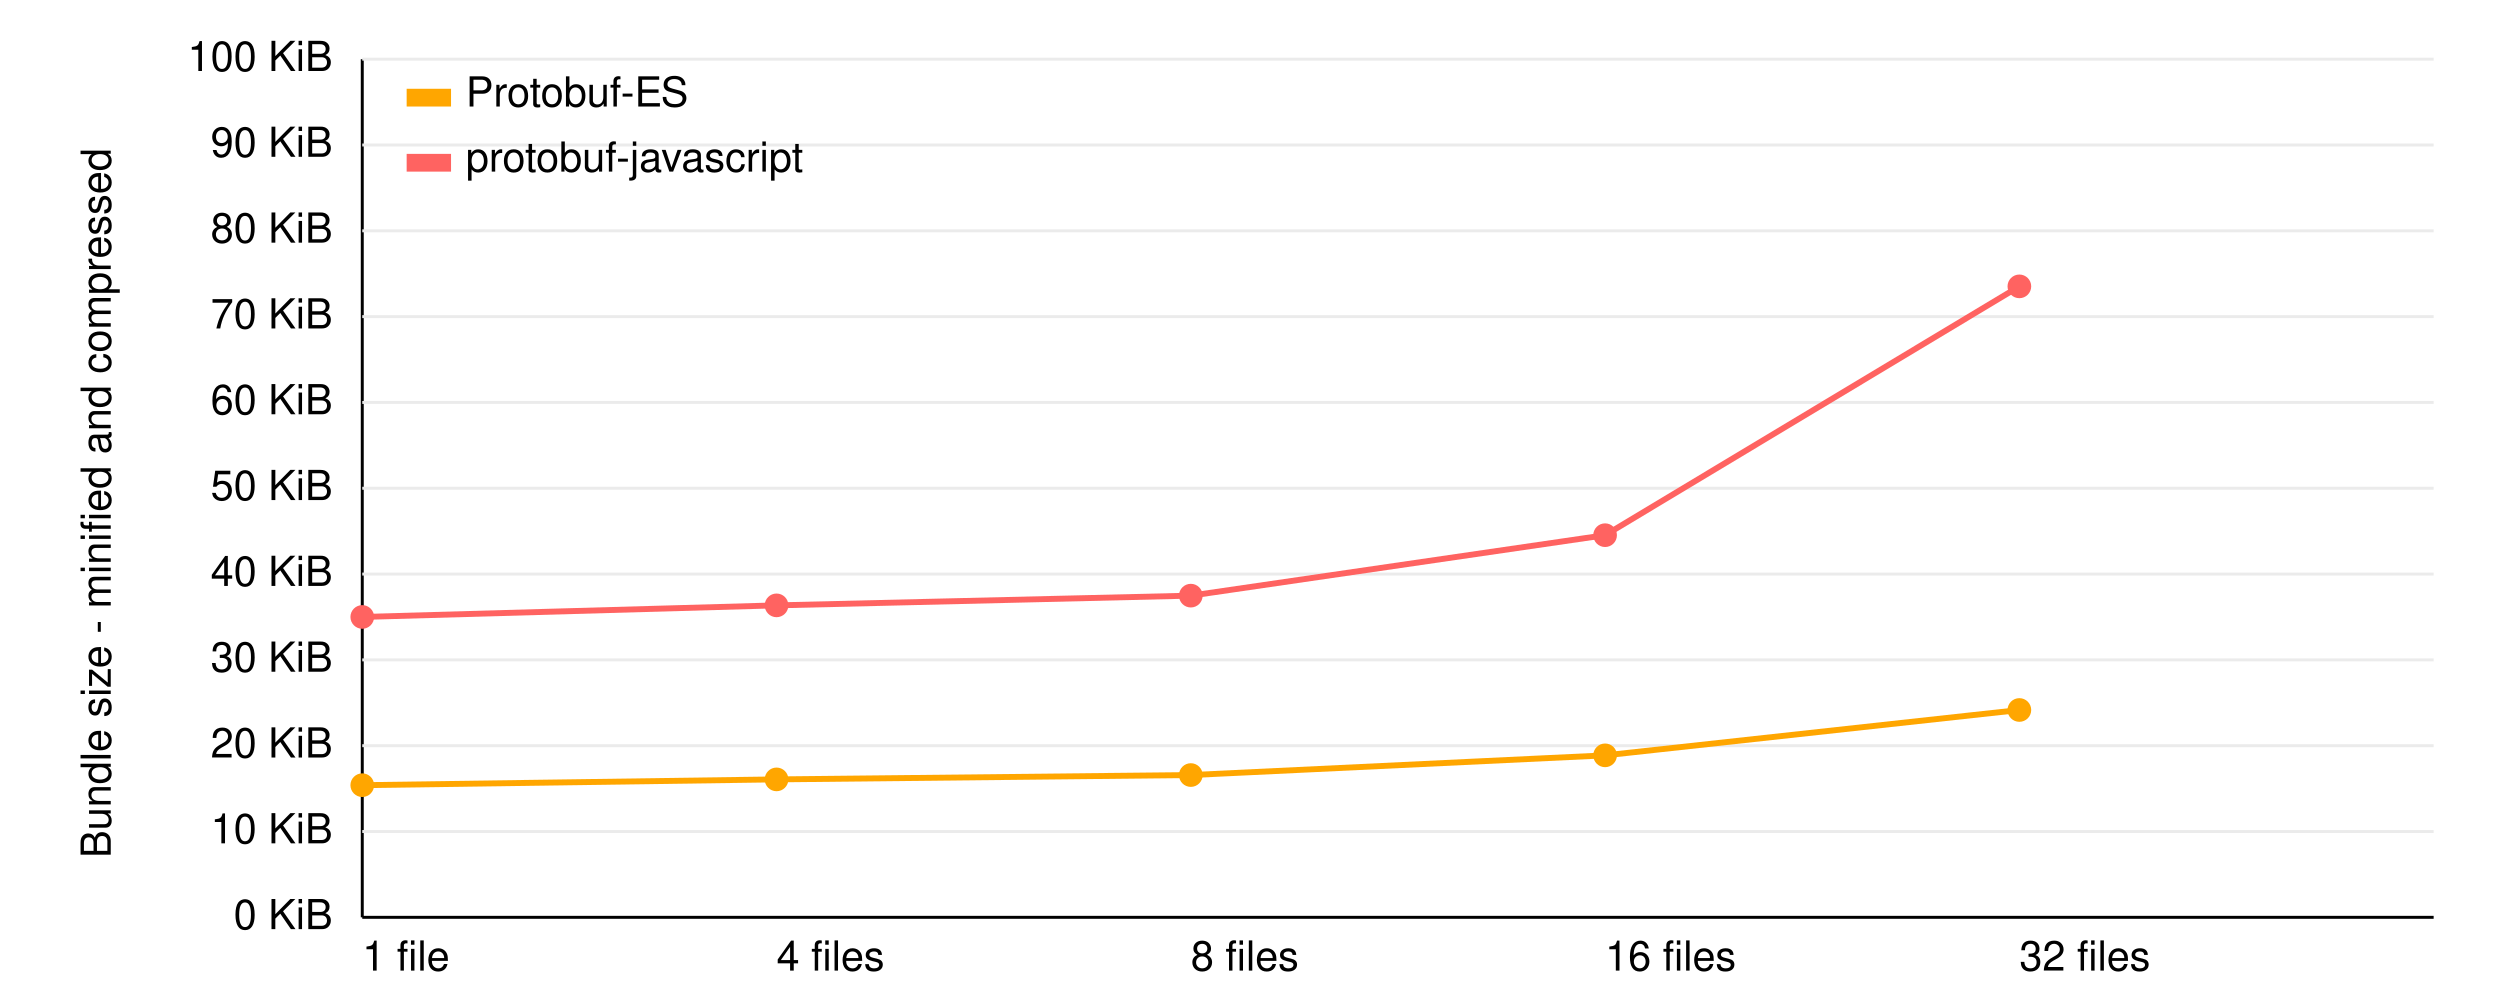
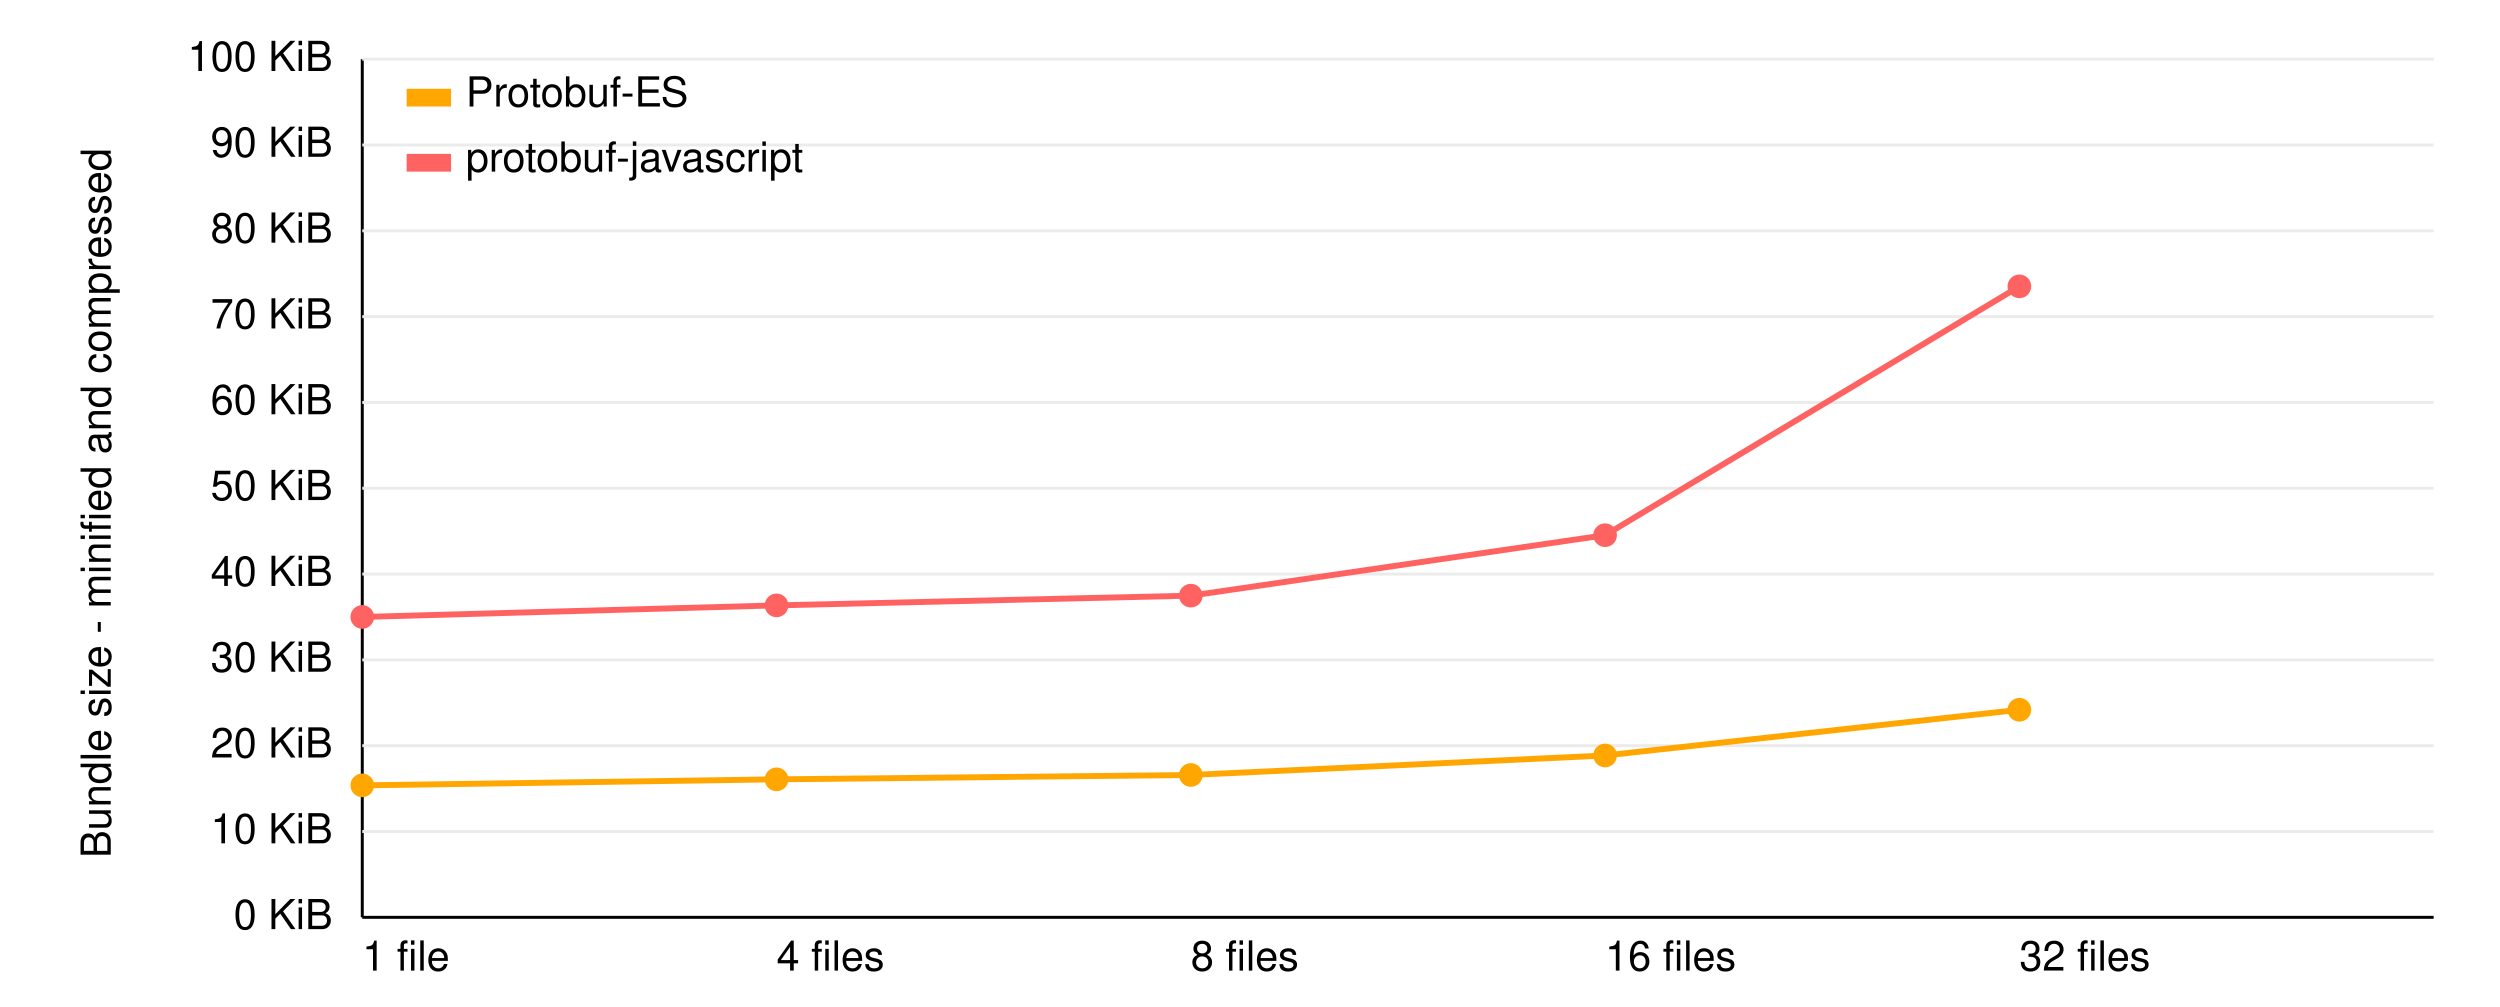
<svg xmlns="http://www.w3.org/2000/svg" version="1.1" width="820px" height="330px" viewBox="0 0 820 340" class="chart">
  <style>
      
      text {
        font: 14px Verdana, Helvetica, Arial, sans-serif;
      }
      
    </style>
  <g transform="translate(110,310)">
    <line y1="0" x2="700" stroke="black" />
    <text x="0" y="18" text-anchor="start">1 file</text>
    <text x="140" y="18" text-anchor="start">4 files</text>
    <text x="280" y="18" text-anchor="start">8 files</text>
    <text x="420" y="18" text-anchor="start">16 files</text>
    <text x="560" y="18" text-anchor="start">32 files</text>
  </g>
  <g transform="translate(110, 20)">
    <line x1="0" x2="0" y1="0" y2="290" stroke="black" />
    <g transform="rotate(-90), translate(-150,-85)">
      <text text-anchor="middle">Bundle size - minified and compressed</text>
    </g>
    <text x="-10" y="4" text-anchor="end">100 KiB</text>
    <line x1="0" x2="700" y1="0" y2="0" stroke="#ebebeb" />
    <text x="-10" y="33" text-anchor="end">90 KiB</text>
    <line x1="0" x2="700" y1="29" y2="29" stroke="#ebebeb" />
    <text x="-10" y="62" text-anchor="end">80 KiB</text>
    <line x1="0" x2="700" y1="58" y2="58" stroke="#ebebeb" />
    <text x="-10" y="91" text-anchor="end">70 KiB</text>
    <line x1="0" x2="700" y1="87" y2="87" stroke="#ebebeb" />
    <text x="-10" y="120" text-anchor="end">60 KiB</text>
    <line x1="0" x2="700" y1="116" y2="116" stroke="#ebebeb" />
    <text x="-10" y="149" text-anchor="end">50 KiB</text>
    <line x1="0" x2="700" y1="145" y2="145" stroke="#ebebeb" />
    <text x="-10" y="178" text-anchor="end">40 KiB</text>
    <line x1="0" x2="700" y1="174" y2="174" stroke="#ebebeb" />
    <text x="-10" y="207" text-anchor="end">30 KiB</text>
    <line x1="0" x2="700" y1="203" y2="203" stroke="#ebebeb" />
    <text x="-10" y="236" text-anchor="end">20 KiB</text>
    <line x1="0" x2="700" y1="232" y2="232" stroke="#ebebeb" />
    <text x="-10" y="265" text-anchor="end">10 KiB</text>
    <line x1="0" x2="700" y1="261" y2="261" stroke="#ebebeb" />
    <text x="-10" y="294" text-anchor="end">0 KiB</text>
  </g>
  <g transform="translate(110, 20)">
-     <polyline fill="none" stroke="#ffa600" stroke-width="2" points="0,245.345 140,243.388 280,241.921 420,235.26 560,219.933">
+     <polyline fill="none" stroke="#ffa600" stroke-width="2" points="0,245.404 140,243.371 280,241.895 420,235.302 560,219.859">
    </polyline>
-     <circle cx="0" cy="245.345" r="4" fill="#ffa600" />
-     <circle cx="140" cy="243.388" r="4" fill="#ffa600" />
-     <circle cx="280" cy="241.921" r="4" fill="#ffa600" />
-     <circle cx="420" cy="235.26" r="4" fill="#ffa600" />
-     <circle cx="560" cy="219.933" r="4" fill="#ffa600" />
+     <circle cx="0" cy="245.404" r="4" fill="#ffa600" />
+     <circle cx="140" cy="243.371" r="4" fill="#ffa600" />
+     <circle cx="280" cy="241.895" r="4" fill="#ffa600" />
+     <circle cx="420" cy="235.302" r="4" fill="#ffa600" />
+     <circle cx="560" cy="219.859" r="4" fill="#ffa600" />
  </g>
  <g transform="translate(110, 20)">
    <polyline fill="none" stroke="#ff6361" stroke-width="2" points="0,188.492 140,184.578 280,181.292 420,160.862 560,76.774">
    </polyline>
    <circle cx="0" cy="188.492" r="4" fill="#ff6361" />
    <circle cx="140" cy="184.578" r="4" fill="#ff6361" />
    <circle cx="280" cy="181.292" r="4" fill="#ff6361" />
    <circle cx="420" cy="160.862" r="4" fill="#ff6361" />
    <circle cx="560" cy="76.774" r="4" fill="#ff6361" />
  </g>
  <g transform="translate(125, 30)">
    <g transform="translate(0, 0)">
      <rect width="15" height="6" fill="#ffa600" />
      <text x="20" y="6">Protobuf-ES</text>
    </g>
    <g transform="translate(0, 22)">
      <rect width="15" height="6" fill="#ff6361" />
      <text x="20" y="6">protobuf-javascript</text>
    </g>
  </g>
</svg>
